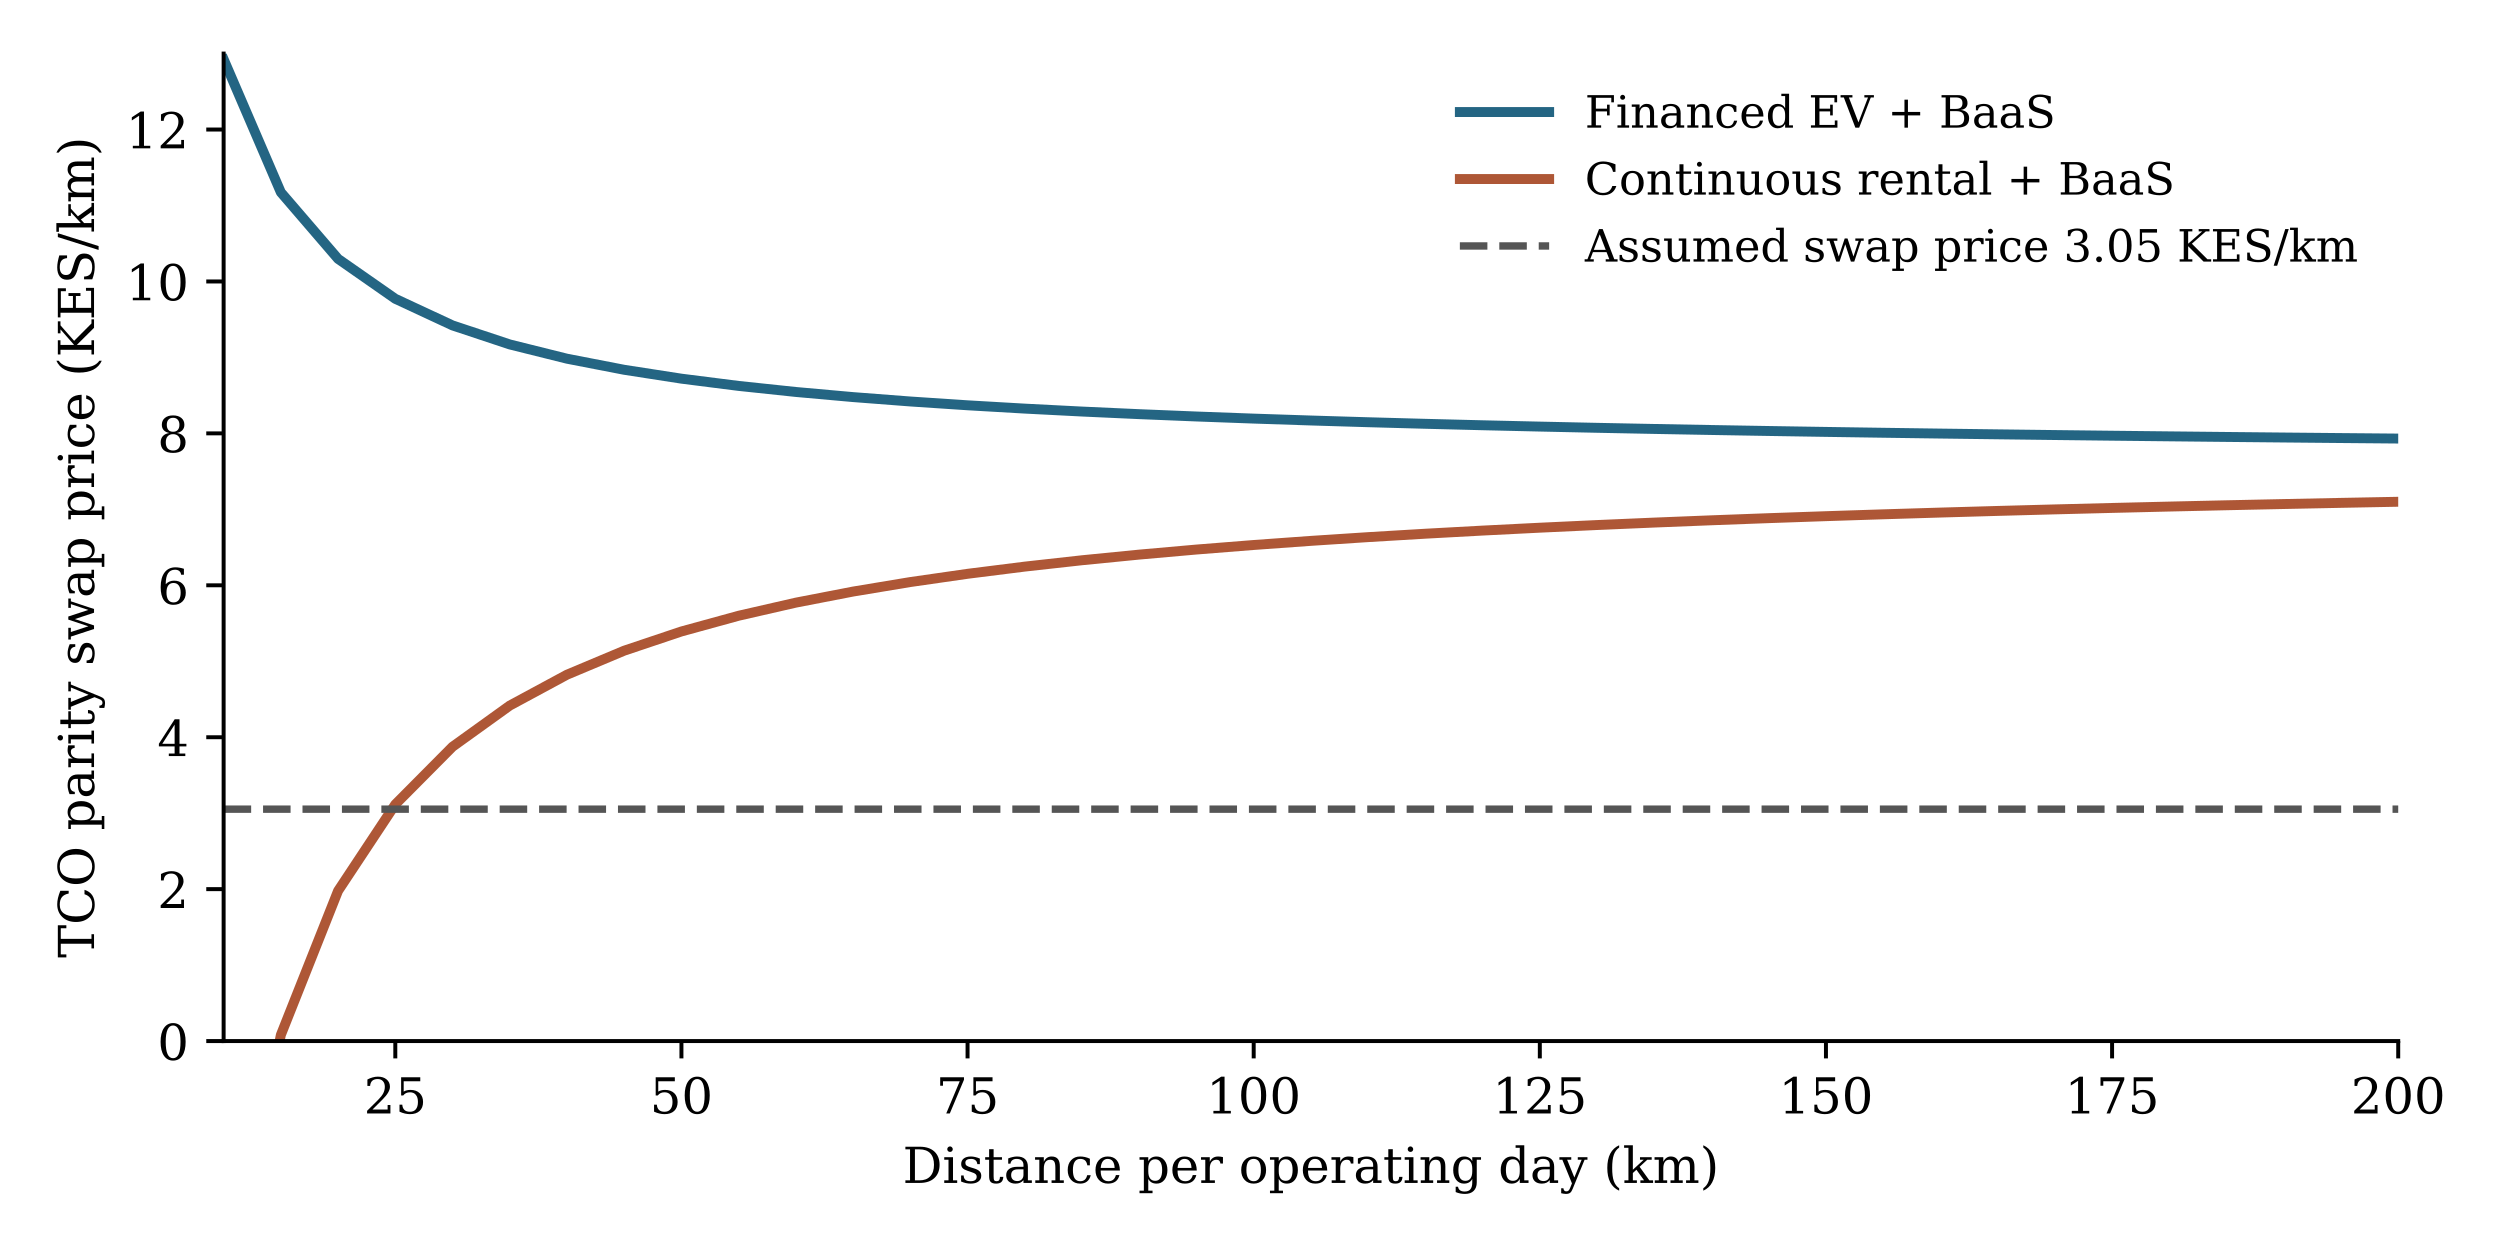
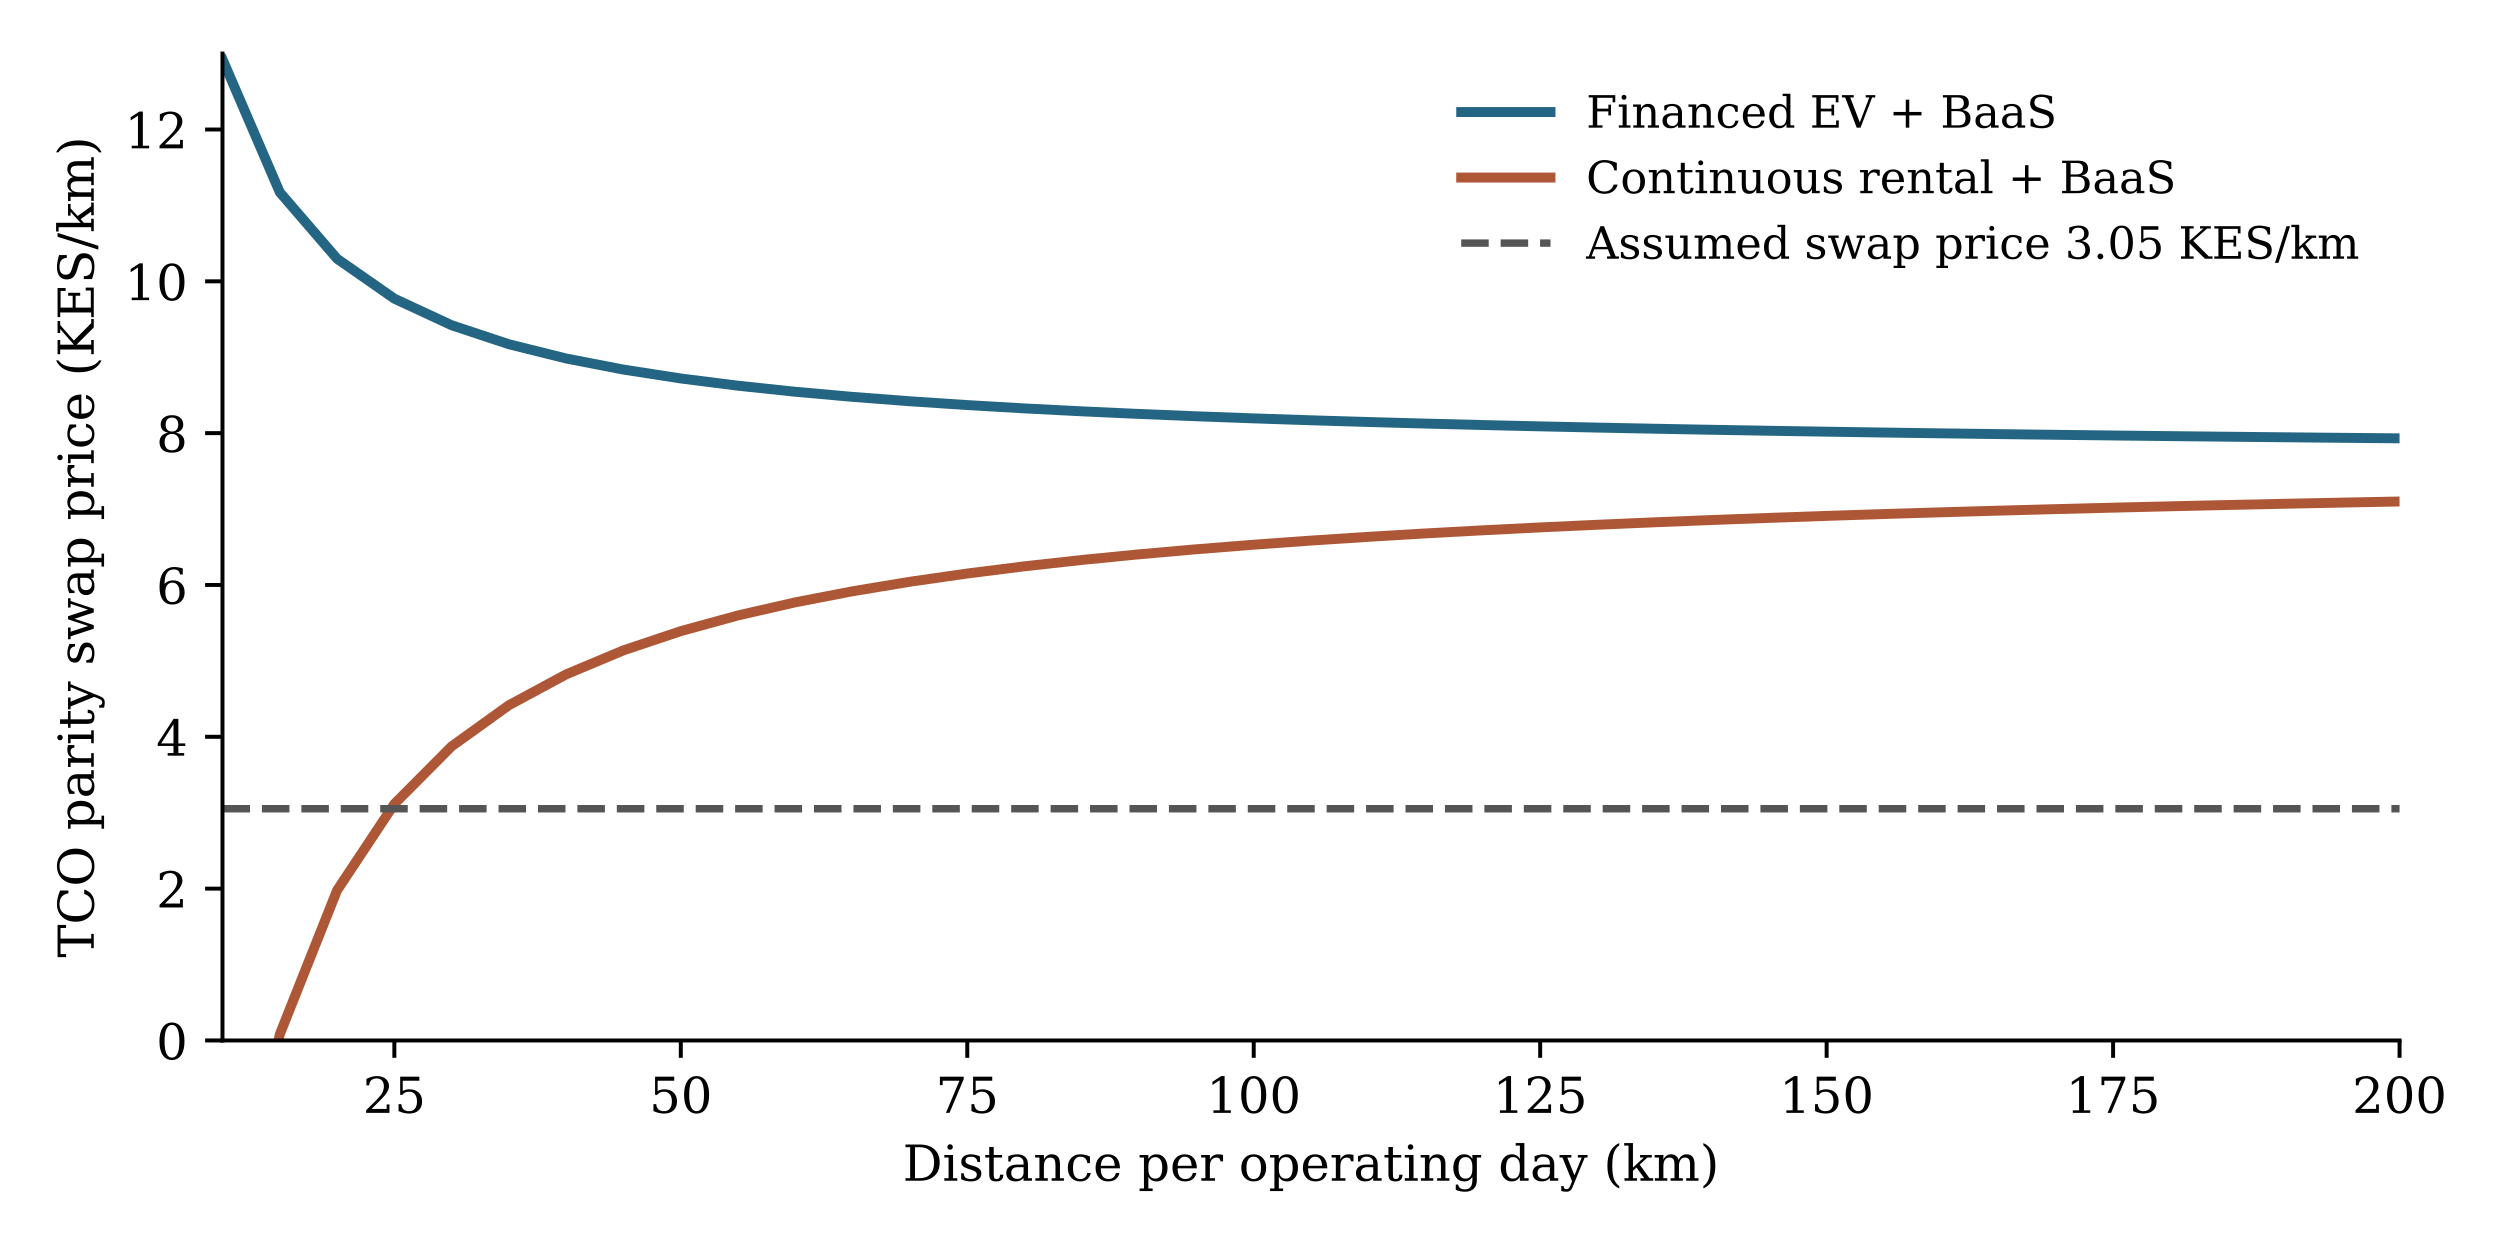
<svg xmlns="http://www.w3.org/2000/svg" xmlns:xlink="http://www.w3.org/1999/xlink" width="504pt" height="252pt" viewBox="0 0 504 252" version="1.1">
  <defs>
    <style type="text/css">*{stroke-linejoin: round; stroke-linecap: butt}</style>
  </defs>
  <g id="figure_1">
    <g id="patch_1">
      <path d="M 0 252  L 504 252  L 504 0  L 0 0  z " style="fill: #ffffff" />
    </g>
    <g id="axes_1">
      <g id="patch_2">
-         <path d="M 45.082 209.878  L 483.48 209.878  L 483.48 10.8  L 45.082 10.8  z " style="fill: #ffffff" />
+         <path d="M 44.851 209.759  L 483.75 209.759  L 483.75 10.8  L 44.851 10.8  z " style="fill: #ffffff" />
      </g>
      <g id="matplotlib.axis_1">
        <g id="xtick_1">
          <g id="line2d_1">
            <defs>
-               <path id="m20b9ae58b1" d="M 0 0  L 0 3.5  " style="stroke: #000000; stroke-width: 0.8" />
+               <path id="m2391832553" d="M 0 0  L 0 3.5  " style="stroke: #000000; stroke-width: 0.8" />
            </defs>
            <g>
-               <use xlink:href="#m20b9ae58b1" x="79.693" y="209.878" style="stroke: #000000; stroke-width: 0.8" />
+               <use xlink:href="#m2391832553" x="79.501" y="209.759" style="stroke: #000000; stroke-width: 0.8" />
            </g>
          </g>
          <g id="text_1">
-             <text style="font-size: 10px; font-family: 'DejaVu Serif'; text-anchor: middle" x="79.693" y="224.475" transform="rotate(-0 79.69268 224.4753)">25</text>
+             <text style="font-size: 10px; font-family: 'DejaVu Serif'; text-anchor: middle" x="79.501" y="224.357" transform="rotate(-0 79.50115 224.3572)">25</text>
          </g>
        </g>
        <g id="xtick_2">
          <g id="line2d_2">
            <g>
-               <use xlink:href="#m20b9ae58b1" x="137.377" y="209.878" style="stroke: #000000; stroke-width: 0.8" />
+               <use xlink:href="#m2391832553" x="137.251" y="209.759" style="stroke: #000000; stroke-width: 0.8" />
            </g>
          </g>
          <g id="text_2">
-             <text style="font-size: 10px; font-family: 'DejaVu Serif'; text-anchor: middle" x="137.377" y="224.475" transform="rotate(-0 137.3766 224.4753)">50</text>
+             <text style="font-size: 10px; font-family: 'DejaVu Serif'; text-anchor: middle" x="137.251" y="224.357" transform="rotate(-0 137.251 224.3572)">50</text>
          </g>
        </g>
        <g id="xtick_3">
          <g id="line2d_3">
            <g>
-               <use xlink:href="#m20b9ae58b1" x="195.06" y="209.878" style="stroke: #000000; stroke-width: 0.8" />
+               <use xlink:href="#m2391832553" x="195.001" y="209.759" style="stroke: #000000; stroke-width: 0.8" />
            </g>
          </g>
          <g id="text_3">
-             <text style="font-size: 10px; font-family: 'DejaVu Serif'; text-anchor: middle" x="195.06" y="224.475" transform="rotate(-0 195.0605 224.4753)">75</text>
+             <text style="font-size: 10px; font-family: 'DejaVu Serif'; text-anchor: middle" x="195.001" y="224.357" transform="rotate(-0 195.0008 224.3572)">75</text>
          </g>
        </g>
        <g id="xtick_4">
          <g id="line2d_4">
            <g>
-               <use xlink:href="#m20b9ae58b1" x="252.744" y="209.878" style="stroke: #000000; stroke-width: 0.8" />
+               <use xlink:href="#m2391832553" x="252.751" y="209.759" style="stroke: #000000; stroke-width: 0.8" />
            </g>
          </g>
          <g id="text_4">
-             <text style="font-size: 10px; font-family: 'DejaVu Serif'; text-anchor: middle" x="252.744" y="224.475" transform="rotate(-0 252.7444 224.4753)">100</text>
+             <text style="font-size: 10px; font-family: 'DejaVu Serif'; text-anchor: middle" x="252.751" y="224.357" transform="rotate(-0 252.7507 224.3572)">100</text>
          </g>
        </g>
        <g id="xtick_5">
          <g id="line2d_5">
            <g>
-               <use xlink:href="#m20b9ae58b1" x="310.428" y="209.878" style="stroke: #000000; stroke-width: 0.8" />
+               <use xlink:href="#m2391832553" x="310.5" y="209.759" style="stroke: #000000; stroke-width: 0.8" />
            </g>
          </g>
          <g id="text_5">
-             <text style="font-size: 10px; font-family: 'DejaVu Serif'; text-anchor: middle" x="310.428" y="224.475" transform="rotate(-0 310.4283 224.4753)">125</text>
+             <text style="font-size: 10px; font-family: 'DejaVu Serif'; text-anchor: middle" x="310.5" y="224.357" transform="rotate(-0 310.5005 224.3572)">125</text>
          </g>
        </g>
        <g id="xtick_6">
          <g id="line2d_6">
            <g>
-               <use xlink:href="#m20b9ae58b1" x="368.112" y="209.878" style="stroke: #000000; stroke-width: 0.8" />
+               <use xlink:href="#m2391832553" x="368.25" y="209.759" style="stroke: #000000; stroke-width: 0.8" />
            </g>
          </g>
          <g id="text_6">
-             <text style="font-size: 10px; font-family: 'DejaVu Serif'; text-anchor: middle" x="368.112" y="224.475" transform="rotate(-0 368.1122 224.4753)">150</text>
+             <text style="font-size: 10px; font-family: 'DejaVu Serif'; text-anchor: middle" x="368.25" y="224.357" transform="rotate(-0 368.2503 224.3572)">150</text>
          </g>
        </g>
        <g id="xtick_7">
          <g id="line2d_7">
            <g>
-               <use xlink:href="#m20b9ae58b1" x="425.796" y="209.878" style="stroke: #000000; stroke-width: 0.8" />
+               <use xlink:href="#m2391832553" x="426" y="209.759" style="stroke: #000000; stroke-width: 0.8" />
            </g>
          </g>
          <g id="text_7">
-             <text style="font-size: 10px; font-family: 'DejaVu Serif'; text-anchor: middle" x="425.796" y="224.475" transform="rotate(-0 425.7961 224.4753)">175</text>
+             <text style="font-size: 10px; font-family: 'DejaVu Serif'; text-anchor: middle" x="426" y="224.357" transform="rotate(-0 426.0002 224.3572)">175</text>
          </g>
        </g>
        <g id="xtick_8">
          <g id="line2d_8">
            <g>
-               <use xlink:href="#m20b9ae58b1" x="483.48" y="209.878" style="stroke: #000000; stroke-width: 0.8" />
+               <use xlink:href="#m2391832553" x="483.75" y="209.759" style="stroke: #000000; stroke-width: 0.8" />
            </g>
          </g>
          <g id="text_8">
-             <text style="font-size: 10px; font-family: 'DejaVu Serif'; text-anchor: middle" x="483.48" y="224.475" transform="rotate(-0 483.48 224.4753)">200</text>
+             <text style="font-size: 10px; font-family: 'DejaVu Serif'; text-anchor: middle" x="483.75" y="224.357" transform="rotate(-0 483.75 224.3572)">200</text>
          </g>
        </g>
        <g id="text_9">
-           <text style="font-size: 10px; font-family: 'DejaVu Serif'; text-anchor: middle" x="264.281" y="238.476" transform="rotate(-0 264.2812 238.4761)">Distance per operating day (km)</text>
+           <text style="font-size: 10px; font-family: 'DejaVu Serif'; text-anchor: middle" x="264.301" y="238.035" transform="rotate(-0 264.3006 238.0353)">Distance per operating day (km)</text>
        </g>
      </g>
      <g id="matplotlib.axis_2">
        <g id="ytick_1">
          <g id="line2d_9">
            <defs>
-               <path id="ma0f8c8e994" d="M 0 0  L -3.5 0  " style="stroke: #000000; stroke-width: 0.8" />
+               <path id="m9d7255567b" d="M 0 0  L -3.5 0  " style="stroke: #000000; stroke-width: 0.8" />
            </defs>
            <g>
-               <use xlink:href="#ma0f8c8e994" x="45.082" y="209.878" style="stroke: #000000; stroke-width: 0.8" />
+               <use xlink:href="#m9d7255567b" x="44.851" y="209.759" style="stroke: #000000; stroke-width: 0.8" />
            </g>
          </g>
          <g id="text_10">
-             <text style="font-size: 10px; font-family: 'DejaVu Serif'; text-anchor: end" x="38.082" y="213.676" transform="rotate(-0 38.08234 213.6765)">0</text>
+             <text style="font-size: 10px; font-family: 'DejaVu Serif'; text-anchor: end" x="37.851" y="213.558" transform="rotate(-0 37.85125 213.558)">0</text>
          </g>
        </g>
        <g id="ytick_2">
          <g id="line2d_10">
            <g>
-               <use xlink:href="#ma0f8c8e994" x="45.082" y="179.25" style="stroke: #000000; stroke-width: 0.8" />
+               <use xlink:href="#m9d7255567b" x="44.851" y="179.15" style="stroke: #000000; stroke-width: 0.8" />
            </g>
          </g>
          <g id="text_11">
-             <text style="font-size: 10px; font-family: 'DejaVu Serif'; text-anchor: end" x="38.082" y="183.049" transform="rotate(-0 38.08234 183.0492)">2</text>
+             <text style="font-size: 10px; font-family: 'DejaVu Serif'; text-anchor: end" x="37.851" y="182.949" transform="rotate(-0 37.85125 182.9489)">2</text>
          </g>
        </g>
        <g id="ytick_3">
          <g id="line2d_11">
            <g>
-               <use xlink:href="#ma0f8c8e994" x="45.082" y="148.623" style="stroke: #000000; stroke-width: 0.8" />
+               <use xlink:href="#m9d7255567b" x="44.851" y="148.541" style="stroke: #000000; stroke-width: 0.8" />
            </g>
          </g>
          <g id="text_12">
-             <text style="font-size: 10px; font-family: 'DejaVu Serif'; text-anchor: end" x="38.082" y="152.422" transform="rotate(-0 38.08234 152.4218)">4</text>
+             <text style="font-size: 10px; font-family: 'DejaVu Serif'; text-anchor: end" x="37.851" y="152.34" transform="rotate(-0 37.85125 152.3399)">4</text>
          </g>
        </g>
        <g id="ytick_4">
          <g id="line2d_12">
            <g>
-               <use xlink:href="#ma0f8c8e994" x="45.082" y="117.996" style="stroke: #000000; stroke-width: 0.8" />
+               <use xlink:href="#m9d7255567b" x="44.851" y="117.932" style="stroke: #000000; stroke-width: 0.8" />
            </g>
          </g>
          <g id="text_13">
-             <text style="font-size: 10px; font-family: 'DejaVu Serif'; text-anchor: end" x="38.082" y="121.794" transform="rotate(-0 38.08234 121.7945)">6</text>
+             <text style="font-size: 10px; font-family: 'DejaVu Serif'; text-anchor: end" x="37.851" y="121.731" transform="rotate(-0 37.85125 121.7309)">6</text>
          </g>
        </g>
        <g id="ytick_5">
          <g id="line2d_13">
            <g>
-               <use xlink:href="#ma0f8c8e994" x="45.082" y="87.368" style="stroke: #000000; stroke-width: 0.8" />
+               <use xlink:href="#m9d7255567b" x="44.851" y="87.323" style="stroke: #000000; stroke-width: 0.8" />
            </g>
          </g>
          <g id="text_14">
-             <text style="font-size: 10px; font-family: 'DejaVu Serif'; text-anchor: end" x="38.082" y="91.167" transform="rotate(-0 38.08234 91.16716)">8</text>
+             <text style="font-size: 10px; font-family: 'DejaVu Serif'; text-anchor: end" x="37.851" y="91.122" transform="rotate(-0 37.85125 91.12181)">8</text>
          </g>
        </g>
        <g id="ytick_6">
          <g id="line2d_14">
            <g>
-               <use xlink:href="#ma0f8c8e994" x="45.082" y="56.741" style="stroke: #000000; stroke-width: 0.8" />
+               <use xlink:href="#m9d7255567b" x="44.851" y="56.714" style="stroke: #000000; stroke-width: 0.8" />
            </g>
          </g>
          <g id="text_15">
-             <text style="font-size: 10px; font-family: 'DejaVu Serif'; text-anchor: end" x="38.082" y="60.54" transform="rotate(-0 38.08234 60.53983)">10</text>
+             <text style="font-size: 10px; font-family: 'DejaVu Serif'; text-anchor: end" x="37.851" y="60.513" transform="rotate(-0 37.85125 60.51278)">10</text>
          </g>
        </g>
        <g id="ytick_7">
          <g id="line2d_15">
            <g>
-               <use xlink:href="#ma0f8c8e994" x="45.082" y="26.114" style="stroke: #000000; stroke-width: 0.8" />
+               <use xlink:href="#m9d7255567b" x="44.851" y="26.105" style="stroke: #000000; stroke-width: 0.8" />
            </g>
          </g>
          <g id="text_16">
-             <text style="font-size: 10px; font-family: 'DejaVu Serif'; text-anchor: end" x="38.082" y="29.912" transform="rotate(-0 38.08234 29.91249)">12</text>
+             <text style="font-size: 10px; font-family: 'DejaVu Serif'; text-anchor: end" x="37.851" y="29.904" transform="rotate(-0 37.85125 29.90374)">12</text>
          </g>
        </g>
        <g id="text_17">
-           <text style="font-size: 10px; font-family: 'DejaVu Serif'; text-anchor: middle" x="18.955" y="110.339" transform="rotate(-90 18.955 110.3388)">TCO parity swap price (KES/km)</text>
+           <text style="font-size: 10px; font-family: 'DejaVu Serif'; text-anchor: middle" x="18.904" y="110.279" transform="rotate(-90 18.90438 110.2794)">TCO parity swap price (KES/km)</text>
        </g>
      </g>
      <g id="line2d_16">
-         <path d="M 45.082 11.938  L 56.619 38.772  L 68.156 52.189  L 79.693 60.239  L 91.229 65.605  L 102.766 69.439  L 114.303 72.314  L 125.84 74.55  L 137.377 76.339  L 148.913 77.803  L 160.45 79.022  L 171.987 80.054  L 183.524 80.939  L 195.06 81.706  L 206.597 82.376  L 218.134 82.968  L 229.671 83.494  L 241.208 83.965  L 252.744 84.389  L 264.281 84.772  L 275.818 85.121  L 287.355 85.439  L 298.892 85.731  L 310.428 85.999  L 321.965 86.247  L 333.502 86.476  L 345.039 86.689  L 356.575 86.887  L 368.112 87.072  L 379.649 87.245  L 391.186 87.408  L 402.723 87.56  L 414.259 87.704  L 425.796 87.839  L 437.333 87.967  L 448.87 88.088  L 460.406 88.202  L 471.943 88.311  L 483.48 88.414  " clip-path="url(#p2ad8cb7b02)" style="fill: none; stroke: #246583; stroke-width: 2; stroke-linecap: square" />
+         <path d="M 44.851 11.938  L 56.401 38.755  L 67.951 52.164  L 79.501 60.209  L 91.051 65.573  L 102.601 69.404  L 114.151 72.277  L 125.701 74.512  L 137.251 76.3  L 148.801 77.763  L 160.351 78.981  L 171.901 80.013  L 183.451 80.897  L 195.001 81.663  L 206.551 82.334  L 218.101 82.925  L 229.651 83.451  L 241.201 83.922  L 252.751 84.345  L 264.301 84.728  L 275.851 85.076  L 287.401 85.394  L 298.951 85.686  L 310.5 85.954  L 322.05 86.202  L 333.6 86.431  L 345.15 86.644  L 356.7 86.842  L 368.25 87.027  L 379.8 87.2  L 391.35 87.362  L 402.9 87.514  L 414.45 87.658  L 426 87.793  L 437.55 87.921  L 449.1 88.041  L 460.65 88.156  L 472.2 88.264  L 483.75 88.368  " clip-path="url(#pd4ad381277)" style="fill: none; stroke: #246583; stroke-width: 2; stroke-linecap: square" />
      </g>
      <g id="line2d_17">
-         <path d="M 47.812 253  L 56.619 208.646  L 68.156 179.594  L 79.693 162.163  L 91.229 150.542  L 102.766 142.242  L 114.303 136.017  L 125.84 131.175  L 137.377 127.301  L 148.913 124.132  L 160.45 121.491  L 171.987 119.256  L 183.524 117.34  L 195.06 115.68  L 206.597 114.228  L 218.134 112.946  L 229.671 111.807  L 241.208 110.787  L 252.744 109.87  L 264.281 109.04  L 275.818 108.285  L 287.355 107.596  L 298.892 106.965  L 310.428 106.384  L 321.965 105.847  L 333.502 105.351  L 345.039 104.89  L 356.575 104.46  L 368.112 104.06  L 379.649 103.685  L 391.186 103.333  L 402.723 103.003  L 414.259 102.693  L 425.796 102.4  L 437.333 102.123  L 448.87 101.861  L 460.406 101.613  L 471.943 101.378  L 483.48 101.155  " clip-path="url(#p2ad8cb7b02)" style="fill: none; stroke: #ae5736; stroke-width: 2; stroke-linecap: square" />
+         <path d="M 47.556 253  L 56.401 208.528  L 67.951 179.493  L 79.501 162.073  L 91.051 150.459  L 102.601 142.163  L 114.151 135.942  L 125.701 131.103  L 137.251 127.231  L 148.801 124.064  L 160.351 121.425  L 171.901 119.191  L 183.451 117.277  L 195.001 115.618  L 206.551 114.166  L 218.101 112.885  L 229.651 111.746  L 241.201 110.728  L 252.751 109.811  L 264.301 108.981  L 275.851 108.227  L 287.401 107.539  L 298.951 106.907  L 310.5 106.327  L 322.05 105.791  L 333.6 105.294  L 345.15 104.834  L 356.7 104.404  L 368.25 104.004  L 379.8 103.629  L 391.35 103.278  L 402.9 102.948  L 414.45 102.638  L 426 102.345  L 437.55 102.068  L 449.1 101.807  L 460.65 101.559  L 472.2 101.324  L 483.75 101.101  " clip-path="url(#pd4ad381277)" style="fill: none; stroke: #ae5736; stroke-width: 2; stroke-linecap: square" />
      </g>
      <g id="line2d_18">
-         <path d="M 45.082 163.131  L 483.48 163.131  " clip-path="url(#p2ad8cb7b02)" style="fill: none; stroke-dasharray: 5.55,2.4; stroke-dashoffset: 0; stroke: #555555; stroke-width: 1.5" />
+         <path d="M 44.851 163.04  L 483.75 163.04  " clip-path="url(#pd4ad381277)" style="fill: none; stroke-dasharray: 5.55,2.4; stroke-dashoffset: 0; stroke: #555555; stroke-width: 1.5" />
      </g>
      <g id="patch_3">
-         <path d="M 45.082 209.878  L 45.082 10.8  " style="fill: none; stroke: #000000; stroke-width: 0.8; stroke-linejoin: miter; stroke-linecap: square" />
+         <path d="M 44.851 209.759  L 44.851 10.8  " style="fill: none; stroke: #000000; stroke-width: 0.8; stroke-linejoin: miter; stroke-linecap: square" />
      </g>
      <g id="patch_4">
-         <path d="M 45.082 209.878  L 483.48 209.878  " style="fill: none; stroke: #000000; stroke-width: 0.8; stroke-linejoin: miter; stroke-linecap: square" />
+         <path d="M 44.851 209.759  L 483.75 209.759  " style="fill: none; stroke: #000000; stroke-width: 0.8; stroke-linejoin: miter; stroke-linecap: square" />
      </g>
      <g id="legend_1">
        <g id="line2d_19">
-           <path d="M 294.308 22.589  L 303.308 22.589  L 312.308 22.589  " style="fill: none; stroke: #246583; stroke-width: 2; stroke-linecap: square" />
+           <path d="M 294.578 22.589  L 303.578 22.589  L 312.578 22.589  " style="fill: none; stroke: #246583; stroke-width: 2; stroke-linecap: square" />
        </g>
        <g id="text_18">
-           <text style="font-size: 9px; font-family: 'DejaVu Serif'; text-anchor: start" x="319.508" y="25.739" transform="rotate(-0 319.5084 25.73859)">Financed EV + BaaS</text>
+           <text style="font-size: 9px; font-family: 'DejaVu Serif'; text-anchor: start" x="319.778" y="25.739" transform="rotate(-0 319.7784 25.73859)">Financed EV + BaaS</text>
        </g>
        <g id="line2d_20">
-           <path d="M 294.308 36.089  L 303.308 36.089  L 312.308 36.089  " style="fill: none; stroke: #ae5736; stroke-width: 2; stroke-linecap: square" />
+           <path d="M 294.578 35.799  L 303.578 35.799  L 312.578 35.799  " style="fill: none; stroke: #ae5736; stroke-width: 2; stroke-linecap: square" />
        </g>
        <g id="text_19">
-           <text style="font-size: 9px; font-family: 'DejaVu Serif'; text-anchor: start" x="319.508" y="39.239" transform="rotate(-0 319.5084 39.2393)">Continuous rental + BaaS</text>
+           <text style="font-size: 9px; font-family: 'DejaVu Serif'; text-anchor: start" x="319.778" y="38.949" transform="rotate(-0 319.7784 38.94891)">Continuous rental + BaaS</text>
        </g>
        <g id="line2d_21">
-           <path d="M 294.308 49.59  L 303.308 49.59  L 312.308 49.59  " style="fill: none; stroke-dasharray: 5.55,2.4; stroke-dashoffset: 0; stroke: #555555; stroke-width: 1.5" />
+           <path d="M 294.578 49.009  L 303.578 49.009  L 312.578 49.009  " style="fill: none; stroke-dasharray: 5.55,2.4; stroke-dashoffset: 0; stroke: #555555; stroke-width: 1.5" />
        </g>
        <g id="text_20">
-           <text style="font-size: 9px; font-family: 'DejaVu Serif'; text-anchor: start" x="319.508" y="52.74" transform="rotate(-0 319.5084 52.74)">Assumed swap price 3.05 KES/km</text>
+           <text style="font-size: 9px; font-family: 'DejaVu Serif'; text-anchor: start" x="319.778" y="52.159" transform="rotate(-0 319.7784 52.15922)">Assumed swap price 3.05 KES/km</text>
        </g>
      </g>
    </g>
  </g>
  <defs>
-     <clipPath id="p2ad8cb7b02">
-       <rect x="45.082" y="10.8" width="438.398" height="199.078" />
+     <clipPath id="pd4ad381277">
+       <rect x="44.851" y="10.8" width="438.899" height="198.959" />
    </clipPath>
  </defs>
</svg>
